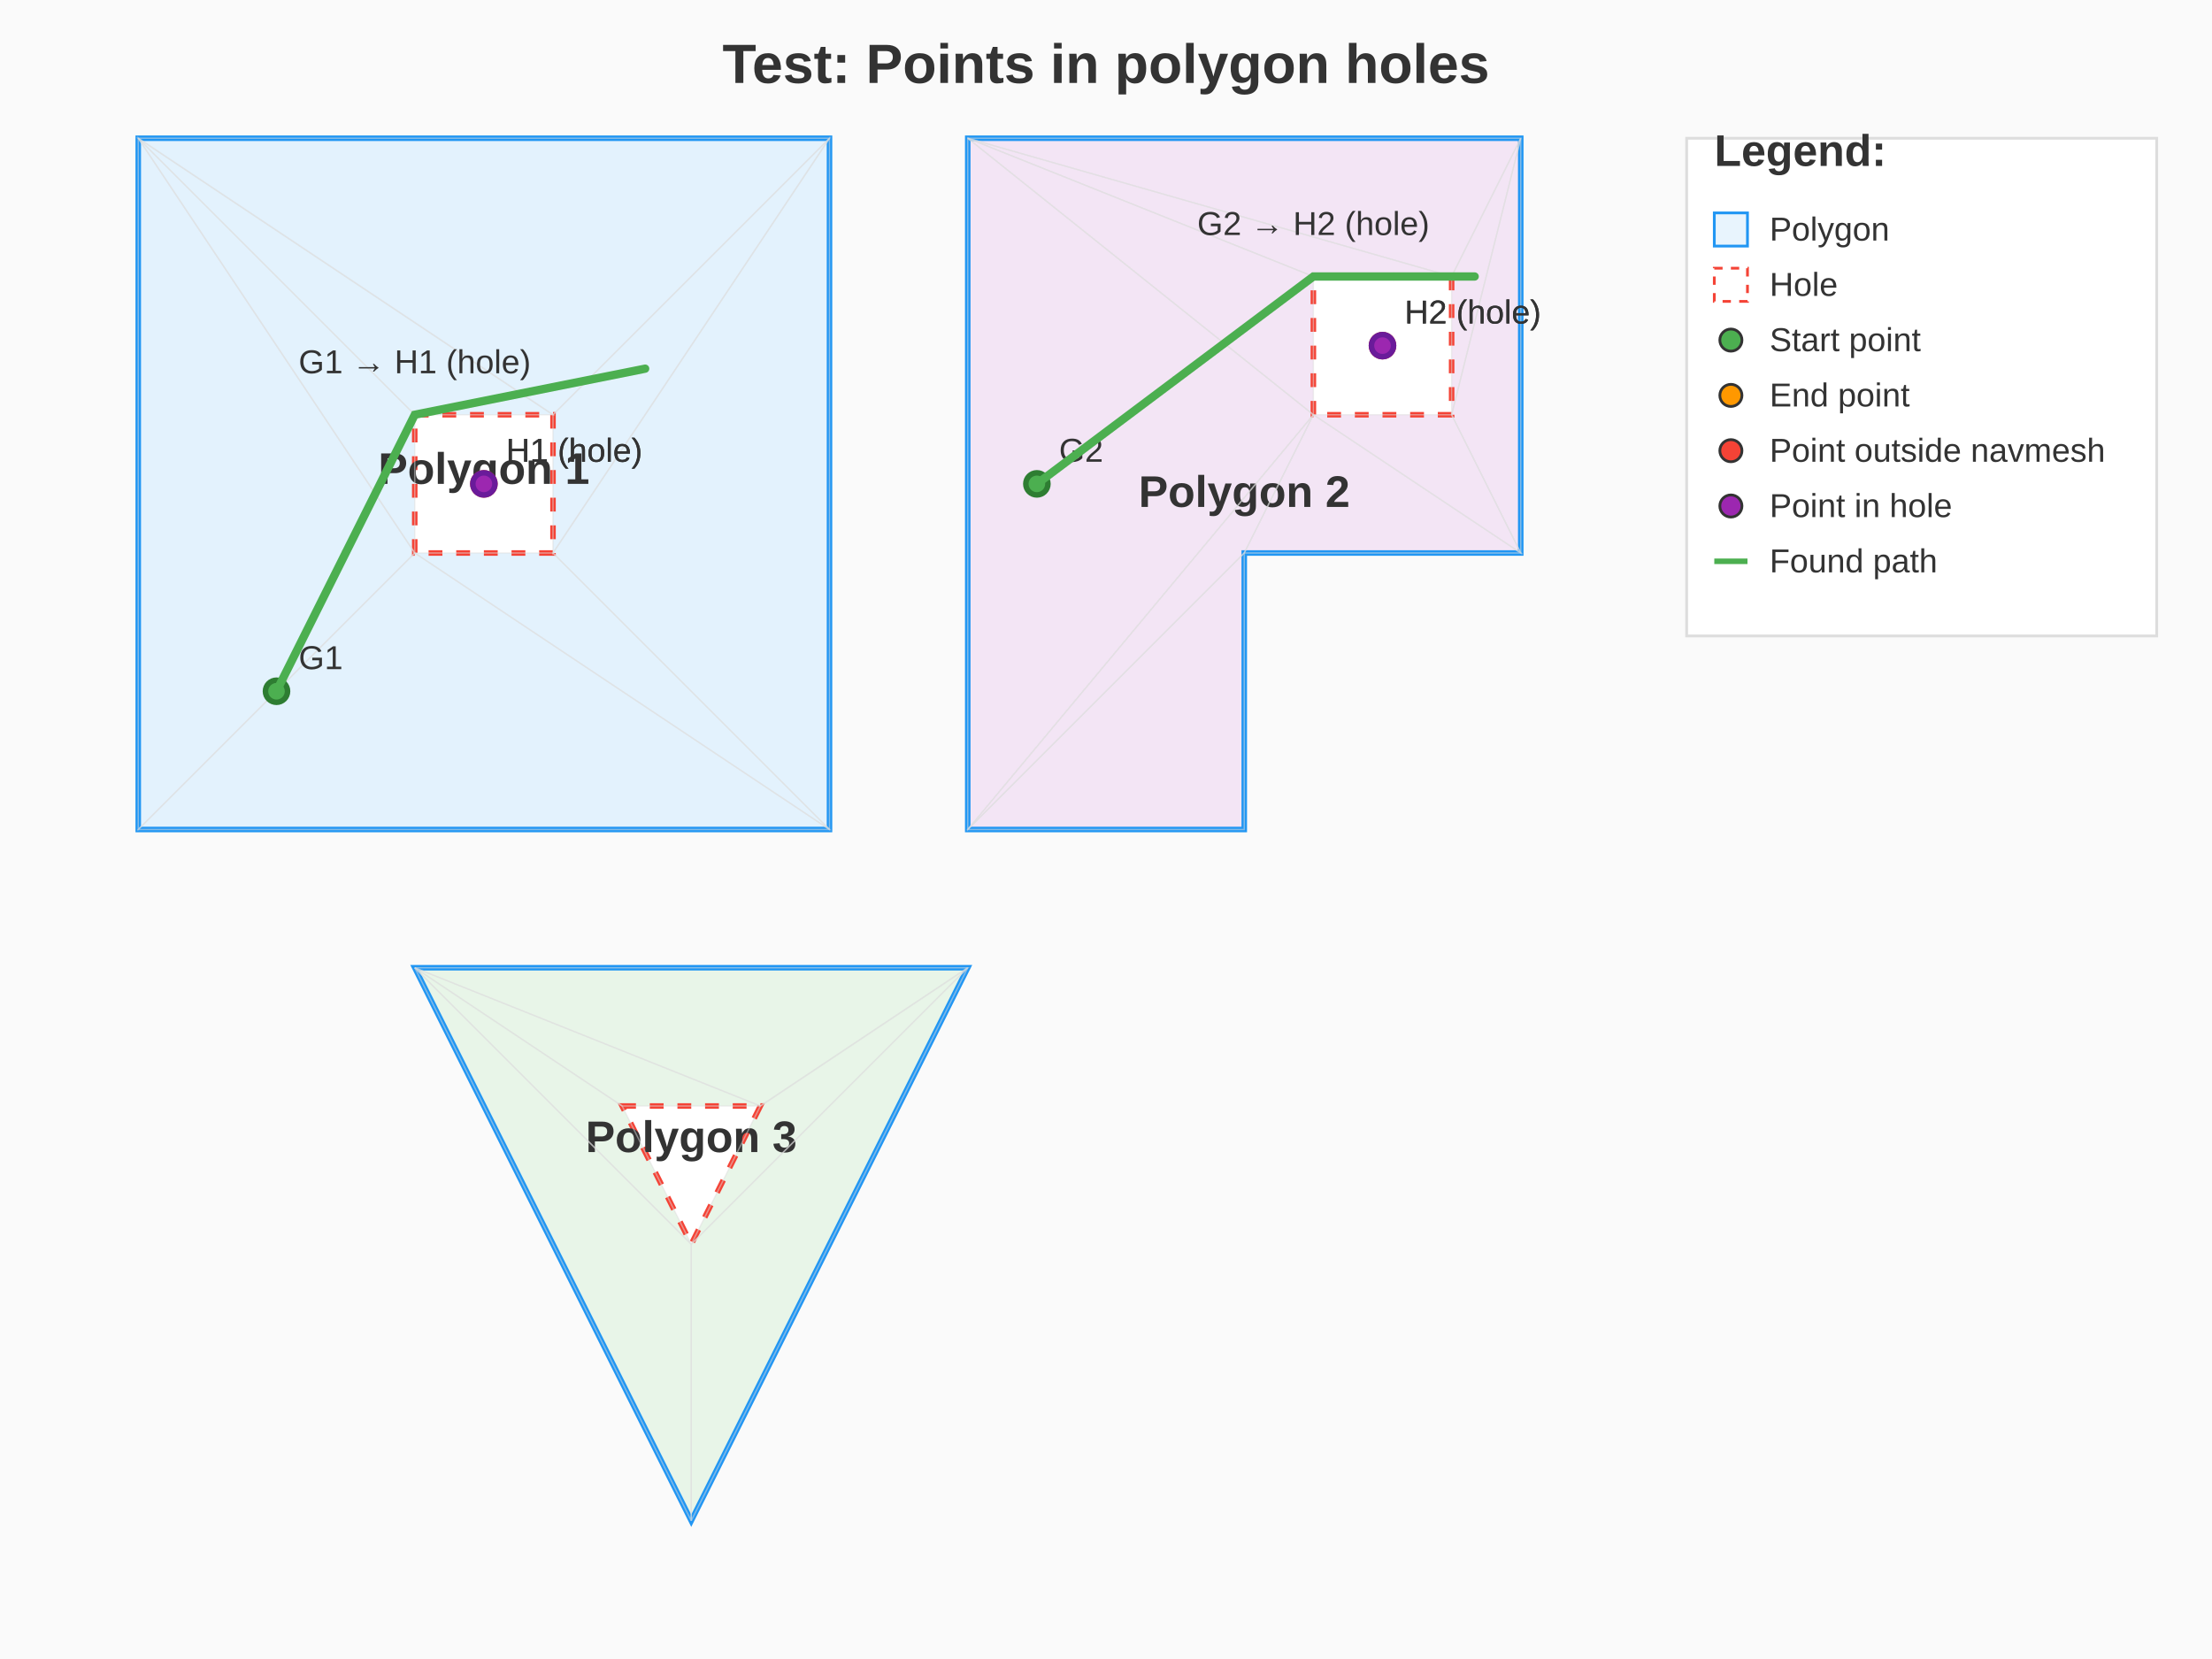
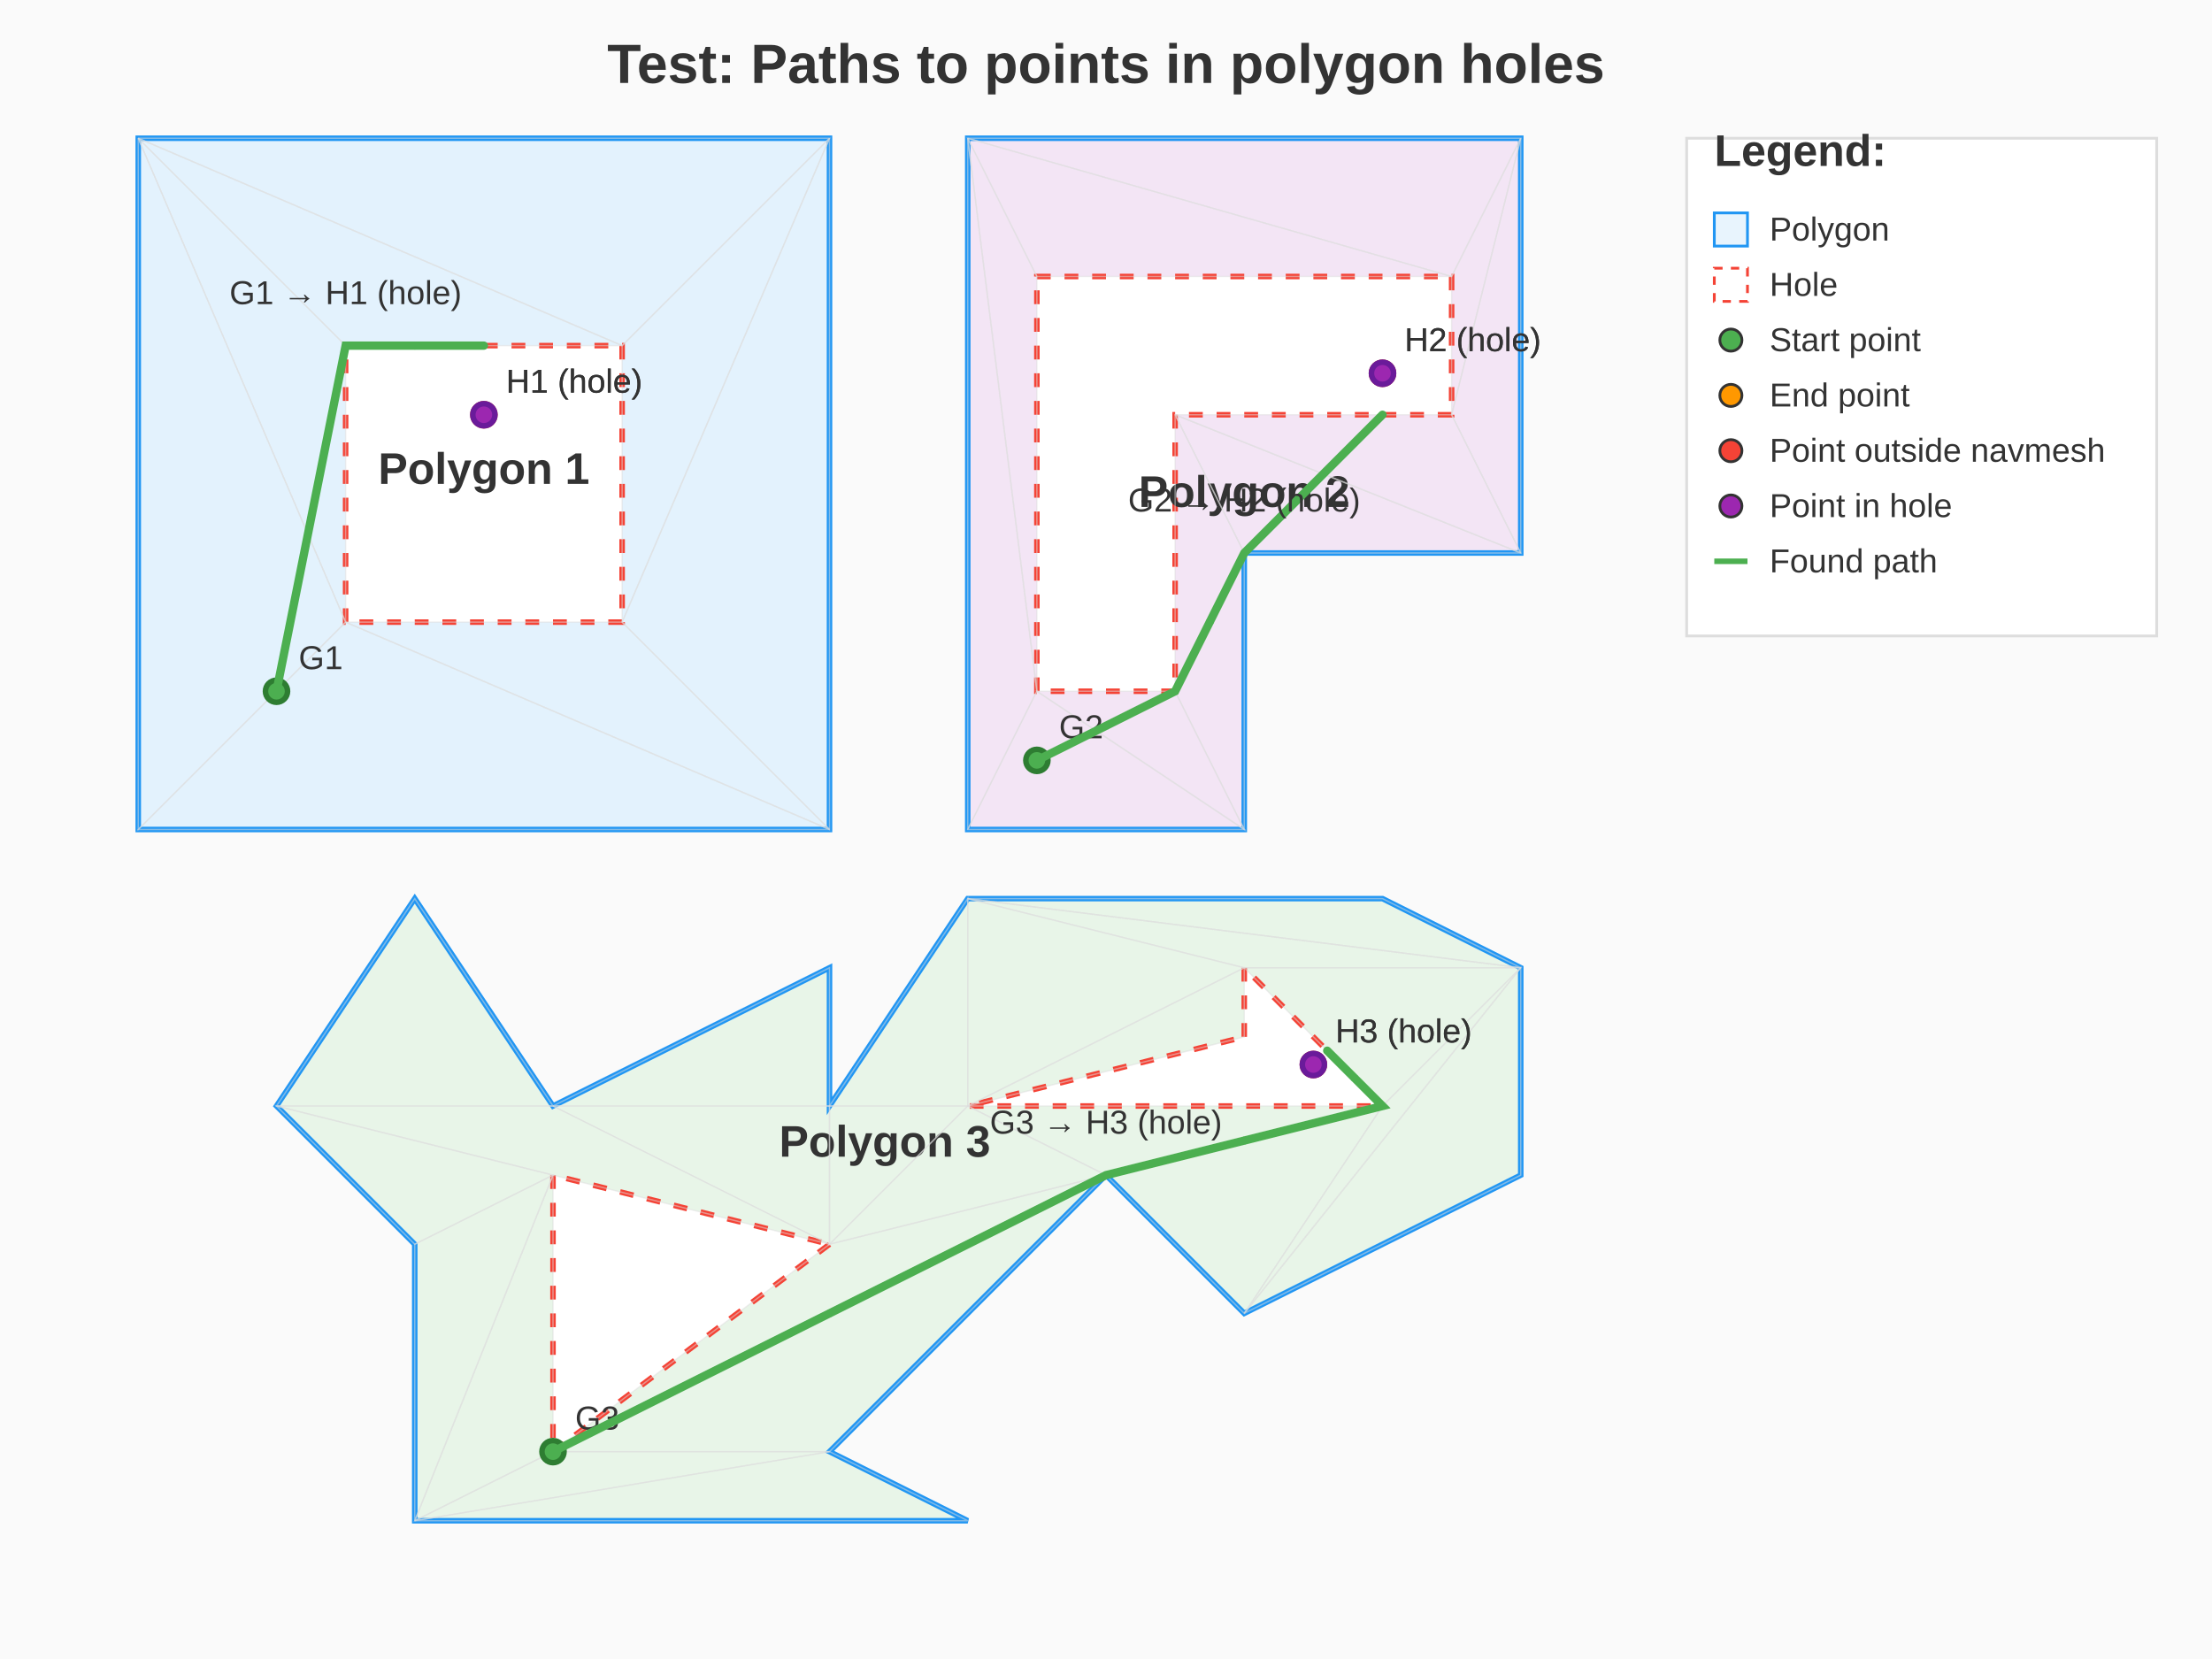
<svg xmlns="http://www.w3.org/2000/svg" width="800" height="600">
  <defs>
    <style>
      .polygon { fill: #e8f4fd; stroke: #2196f3; stroke-width: 2; }
      .hole { fill: white; stroke: #f44336; stroke-width: 2; stroke-dasharray: 5,5; }
      .triangle { fill: none; stroke: #ddd; stroke-width: 0.5; opacity: 0.5; }
      .point-start { fill: #4caf50; stroke: #2e7d32; stroke-width: 2; }
      .point-end { fill: #ff9800; stroke: #f57c00; stroke-width: 2; }
      .point-outside { fill: #f44336; stroke: #c62828; stroke-width: 2; }
      .point-hole { fill: #9c27b0; stroke: #6a1b9a; stroke-width: 2; }
      .path { fill: none; stroke: #4caf50; stroke-width: 3; stroke-linecap: round; }
      .path-arrow { fill: #4caf50; }
      .label { font-family: Arial, sans-serif; font-size: 12px; fill: #333; }
      .title { font-family: Arial, sans-serif; font-size: 16px; font-weight: bold; fill: #333; }
    </style>
  </defs>
  <rect width="800" height="600" fill="#fafafa" />
-   <text x="400" y="30" class="title" text-anchor="middle" style="font-size: 20px;">Test: Points in polygon holes</text>
+   <text x="400" y="30" class="title" text-anchor="middle" style="font-size: 20px;">Test: Paths to points in polygon holes</text>
  <path d="M 50 50 L 300 50 L 300 300 L 50 300 Z" class="polygon" style="fill: #e3f2fd" />
-   <path d="M 150 150 L 200 150 L 200 200 L 150 200 Z" class="hole" />
+   <path d="M 125 125 L 225 125 L 225 225 L 125 225 Z" class="hole" />
  <text x="175" y="175" class="title" text-anchor="middle">Polygon 1</text>
  <path d="M 350 50 L 550 50 L 550 200 L 450 200 L 450 300 L 350 300 Z" class="polygon" style="fill: #f3e5f5" />
-   <path d="M 475 100 L 525 100 L 525 150 L 475 150 Z" class="hole" />
+   <path d="M 375 100 L 525 100 L 525 150 L 425 150 L 425 250 L 375 250 Z" class="hole" />
  <text x="450" y="183.333" class="title" text-anchor="middle">Polygon 2</text>
-   <path d="M 150 350 L 350 350 L 250 550 Z" class="polygon" style="fill: #e8f5e8" />
-   <path d="M 225 400 L 275 400 L 250 450 Z" class="hole" />
-   <text x="250" y="416.667" class="title" text-anchor="middle">Polygon 3</text>
-   <path d="M 50 50 L 150 150 L 150 200 Z" class="triangle" />
-   <path d="M 200 150 L 150 150 L 50 50 Z" class="triangle" />
-   <path d="M 50 300 L 50 50 L 150 200 Z" class="triangle" />
-   <path d="M 200 150 L 50 50 L 300 50 Z" class="triangle" />
-   <path d="M 300 300 L 50 300 L 150 200 Z" class="triangle" />
-   <path d="M 200 200 L 200 150 L 300 50 Z" class="triangle" />
-   <path d="M 300 300 L 150 200 L 200 200 Z" class="triangle" />
-   <path d="M 200 200 L 300 50 L 300 300 Z" class="triangle" />
-   <path d="M 350 50 L 475 100 L 475 150 Z" class="triangle" />
-   <path d="M 525 100 L 475 100 L 350 50 Z" class="triangle" />
-   <path d="M 450 200 L 450 300 L 350 300 Z" class="triangle" />
-   <path d="M 350 300 L 350 50 L 475 150 Z" class="triangle" />
+   <path d="M 150 325 L 200 400 L 300 350 L 300 400 L 350 325 L 500 325 L 550 350 L 550 425 L 450 475 L 400 425 L 300 525 L 350 550 L 150 550 L 150 450 L 100 400 Z" class="polygon" style="fill: #e8f5e8" />
+   <path d="M 450 375 L 450 350 L 500 400 L 350 400 Z" class="hole" />
+   <path d="M 300 450 L 200 525 L 200 425 Z" class="hole" />
+   <text x="320" y="418.333" class="title" text-anchor="middle">Polygon 3</text>
+   <path d="M 50 50 L 125 125 L 125 225 Z" class="triangle" />
+   <path d="M 225 125 L 125 125 L 50 50 Z" class="triangle" />
+   <path d="M 50 300 L 50 50 L 125 225 Z" class="triangle" />
+   <path d="M 225 125 L 50 50 L 300 50 Z" class="triangle" />
+   <path d="M 300 300 L 50 300 L 125 225 Z" class="triangle" />
+   <path d="M 225 225 L 225 125 L 300 50 Z" class="triangle" />
+   <path d="M 300 300 L 125 225 L 225 225 Z" class="triangle" />
+   <path d="M 225 225 L 300 50 L 300 300 Z" class="triangle" />
+   <path d="M 350 50 L 375 100 L 375 250 Z" class="triangle" />
+   <path d="M 525 100 L 375 100 L 350 50 Z" class="triangle" />
+   <path d="M 350 300 L 350 50 L 375 250 Z" class="triangle" />
  <path d="M 525 100 L 350 50 L 550 50 Z" class="triangle" />
-   <path d="M 450 200 L 350 300 L 475 150 Z" class="triangle" />
+   <path d="M 450 300 L 350 300 L 375 250 Z" class="triangle" />
  <path d="M 525 150 L 525 100 L 550 50 Z" class="triangle" />
-   <path d="M 550 200 L 450 200 L 475 150 Z" class="triangle" />
+   <path d="M 450 300 L 375 250 L 425 250 Z" class="triangle" />
  <path d="M 525 150 L 550 50 L 550 200 Z" class="triangle" />
-   <path d="M 550 200 L 475 150 L 525 150 Z" class="triangle" />
-   <path d="M 150 350 L 225 400 L 250 450 Z" class="triangle" />
-   <path d="M 275 400 L 225 400 L 150 350 Z" class="triangle" />
-   <path d="M 250 550 L 150 350 L 250 450 Z" class="triangle" />
-   <path d="M 275 400 L 150 350 L 350 350 Z" class="triangle" />
-   <path d="M 350 350 L 250 550 L 250 450 Z" class="triangle" />
-   <path d="M 250 450 L 275 400 L 350 350 Z" class="triangle" />
+   <path d="M 450 200 L 450 300 L 425 250 Z" class="triangle" />
+   <path d="M 425 150 L 525 150 L 550 200 Z" class="triangle" />
+   <path d="M 450 200 L 425 250 L 425 150 Z" class="triangle" />
+   <path d="M 425 150 L 550 200 L 450 200 Z" class="triangle" />
+   <path d="M 350 325 L 500 325 L 550 350 Z" class="triangle" />
+   <path d="M 550 350 L 550 425 L 450 475 Z" class="triangle" />
+   <path d="M 300 525 L 350 550 L 150 550 Z" class="triangle" />
+   <path d="M 150 450 L 100 400 L 200 425 Z" class="triangle" />
+   <path d="M 100 400 L 150 325 L 200 400 Z" class="triangle" />
+   <path d="M 200 400 L 300 350 L 300 400 Z" class="triangle" />
+   <path d="M 150 550 L 150 450 L 200 425 Z" class="triangle" />
+   <path d="M 300 450 L 100 400 L 200 400 Z" class="triangle" />
+   <path d="M 150 550 L 200 425 L 200 525 Z" class="triangle" />
+   <path d="M 300 450 L 200 400 L 300 400 Z" class="triangle" />
+   <path d="M 300 525 L 150 550 L 200 525 Z" class="triangle" />
+   <path d="M 300 450 L 300 400 L 350 400 Z" class="triangle" />
+   <path d="M 450 350 L 450 375 L 350 400 Z" class="triangle" />
+   <path d="M 350 400 L 300 400 L 350 325 Z" class="triangle" />
+   <path d="M 400 425 L 300 525 L 200 525 Z" class="triangle" />
+   <path d="M 450 350 L 350 400 L 350 325 Z" class="triangle" />
+   <path d="M 400 425 L 200 525 L 300 450 Z" class="triangle" />
+   <path d="M 450 350 L 350 325 L 550 350 Z" class="triangle" />
+   <path d="M 400 425 L 300 450 L 350 400 Z" class="triangle" />
+   <path d="M 500 400 L 450 350 L 550 350 Z" class="triangle" />
+   <path d="M 400 425 L 350 400 L 500 400 Z" class="triangle" />
+   <path d="M 500 400 L 550 350 L 450 475 Z" class="triangle" />
+   <path d="M 450 475 L 400 425 L 500 400 Z" class="triangle" />
  <circle cx="100" cy="250" r="4" class="point-start" />
  <text x="108" y="242" class="label">G1</text>
-   <circle cx="175" cy="175" r="4" class="point-outside" />
-   <text x="183" y="167" class="label">H1 (hole)</text>
-   <path d="M 100 250 L 150 150 L 233.333 133.333" class="path" />
-   <polygon points="126.342,197.317 126.342,200.671 123.658,199.329" class="path-arrow" />
-   <polygon points="194.608,141.078 191.961,143.138 191.372,140.196" class="path-arrow" />
-   <text x="150" y="135" class="label" text-anchor="middle" style="background: white;">G1 → H1 (hole)</text>
-   <circle cx="375" cy="175" r="4" class="point-start" />
-   <text x="383" y="167" class="label">G2</text>
-   <circle cx="500" cy="125" r="4" class="point-outside" />
-   <text x="508" y="117" class="label">H2 (hole)</text>
-   <path d="M 375 175 L 475 100 L 533.333 100" class="path" />
-   <polygon points="427.4,135.7 425.9,138.7 424.1,136.3" class="path-arrow" />
-   <polygon points="507.167,100 504.167,101.5 504.167,98.5" class="path-arrow" />
-   <text x="475" y="85" class="label" text-anchor="middle" style="background: white;">G2 → H2 (hole)</text>
+   <circle cx="175" cy="150" r="4" class="point-outside" />
+   <text x="183" y="142" class="label">H1 (hole)</text>
+   <path d="M 100 250 L 125 125 L 175 125" class="path" />
+   <polygon points="113.088,184.558 113.971,187.794 111.029,187.206" class="path-arrow" />
+   <polygon points="153,125 150,126.5 150,123.5" class="path-arrow" />
+   <text x="125" y="110" class="label" text-anchor="middle" style="background: white;">G1 → H1 (hole)</text>
+   <circle cx="375" cy="275" r="4" class="point-start" />
+   <text x="383" y="267" class="label">G2</text>
+   <circle cx="500" cy="135" r="4" class="point-outside" />
+   <text x="508" y="127" class="label">H2 (hole)</text>
+   <path d="M 375 275 L 425 250 L 450 200 L 500 150" class="path" />
+   <polygon points="402.683,261.158 400.671,263.842 399.329,261.158" class="path-arrow" />
+   <polygon points="438.842,222.317 438.842,225.671 436.158,224.329" class="path-arrow" />
+   <polygon points="477.121,172.879 476.061,176.061 473.939,173.939" class="path-arrow" />
+   <text x="450" y="185" class="label" text-anchor="middle" style="background: white;">G2 → H2 (hole)</text>
+   <circle cx="200" cy="525" r="4" class="point-start" />
+   <text x="208" y="517" class="label">G3</text>
+   <circle cx="475" cy="385" r="4" class="point-outside" />
+   <text x="483" y="377" class="label">H3 (hole)</text>
+   <path d="M 200 525 L 200 525 L 400 425 L 400 425 L 500 400 L 480 380" class="path" />
+   <polygon points="NaN,NaN NaN,NaN NaN,NaN" class="path-arrow" />
+   <polygon points="302.683,473.658 300.671,476.342 299.329,473.658" class="path-arrow" />
+   <polygon points="NaN,NaN NaN,NaN NaN,NaN" class="path-arrow" />
+   <polygon points="452.91,411.772 450.364,413.955 449.636,411.045" class="path-arrow" />
+   <polygon points="487.879,387.879 491.061,388.939 488.939,391.061" class="path-arrow" />
+   <text x="400" y="410" class="label" text-anchor="middle" style="background: white;">G3 → H3 (hole)</text>
  <rect x="610" y="50" width="170" height="180" fill="white" stroke="#ddd" stroke-width="1" />
  <text x="620" y="60" class="title">Legend:</text>
  <rect x="620" y="77" width="12" height="12" fill="#e8f4fd" stroke="#2196f3" stroke-width="1" />
  <text x="640" y="87" class="label">Polygon</text>
  <rect x="620" y="97" width="12" height="12" fill="white" stroke="#f44336" stroke-width="1" stroke-dasharray="3,3" />
  <text x="640" y="107" class="label">Hole</text>
  <circle cx="626" cy="123" r="4" fill="#4caf50" stroke="#333" stroke-width="1" />
  <text x="640" y="127" class="label">Start point</text>
  <circle cx="626" cy="143" r="4" fill="#ff9800" stroke="#333" stroke-width="1" />
  <text x="640" y="147" class="label">End point</text>
  <circle cx="626" cy="163" r="4" fill="#f44336" stroke="#333" stroke-width="1" />
  <text x="640" y="167" class="label">Point outside navmesh</text>
  <circle cx="626" cy="183" r="4" fill="#9c27b0" stroke="#333" stroke-width="1" />
  <text x="640" y="187" class="label">Point in hole</text>
  <line x1="620" y1="203" x2="632" y2="203" stroke="#4caf50" stroke-width="2" />
  <text x="640" y="207" class="label">Found path</text>
-   <circle cx="175" cy="175" r="4" class="point-hole" />
-   <text x="183" y="167" class="label">H1 (hole)</text>
-   <circle cx="500" cy="125" r="4" class="point-hole" />
-   <text x="508" y="117" class="label">H2 (hole)</text>
+   <circle cx="175" cy="150" r="4" class="point-hole" />
+   <text x="183" y="142" class="label">H1 (hole)</text>
+   <circle cx="500" cy="135" r="4" class="point-hole" />
+   <text x="508" y="127" class="label">H2 (hole)</text>
+   <circle cx="475" cy="385" r="4" class="point-hole" />
+   <text x="483" y="377" class="label">H3 (hole)</text>
</svg>
